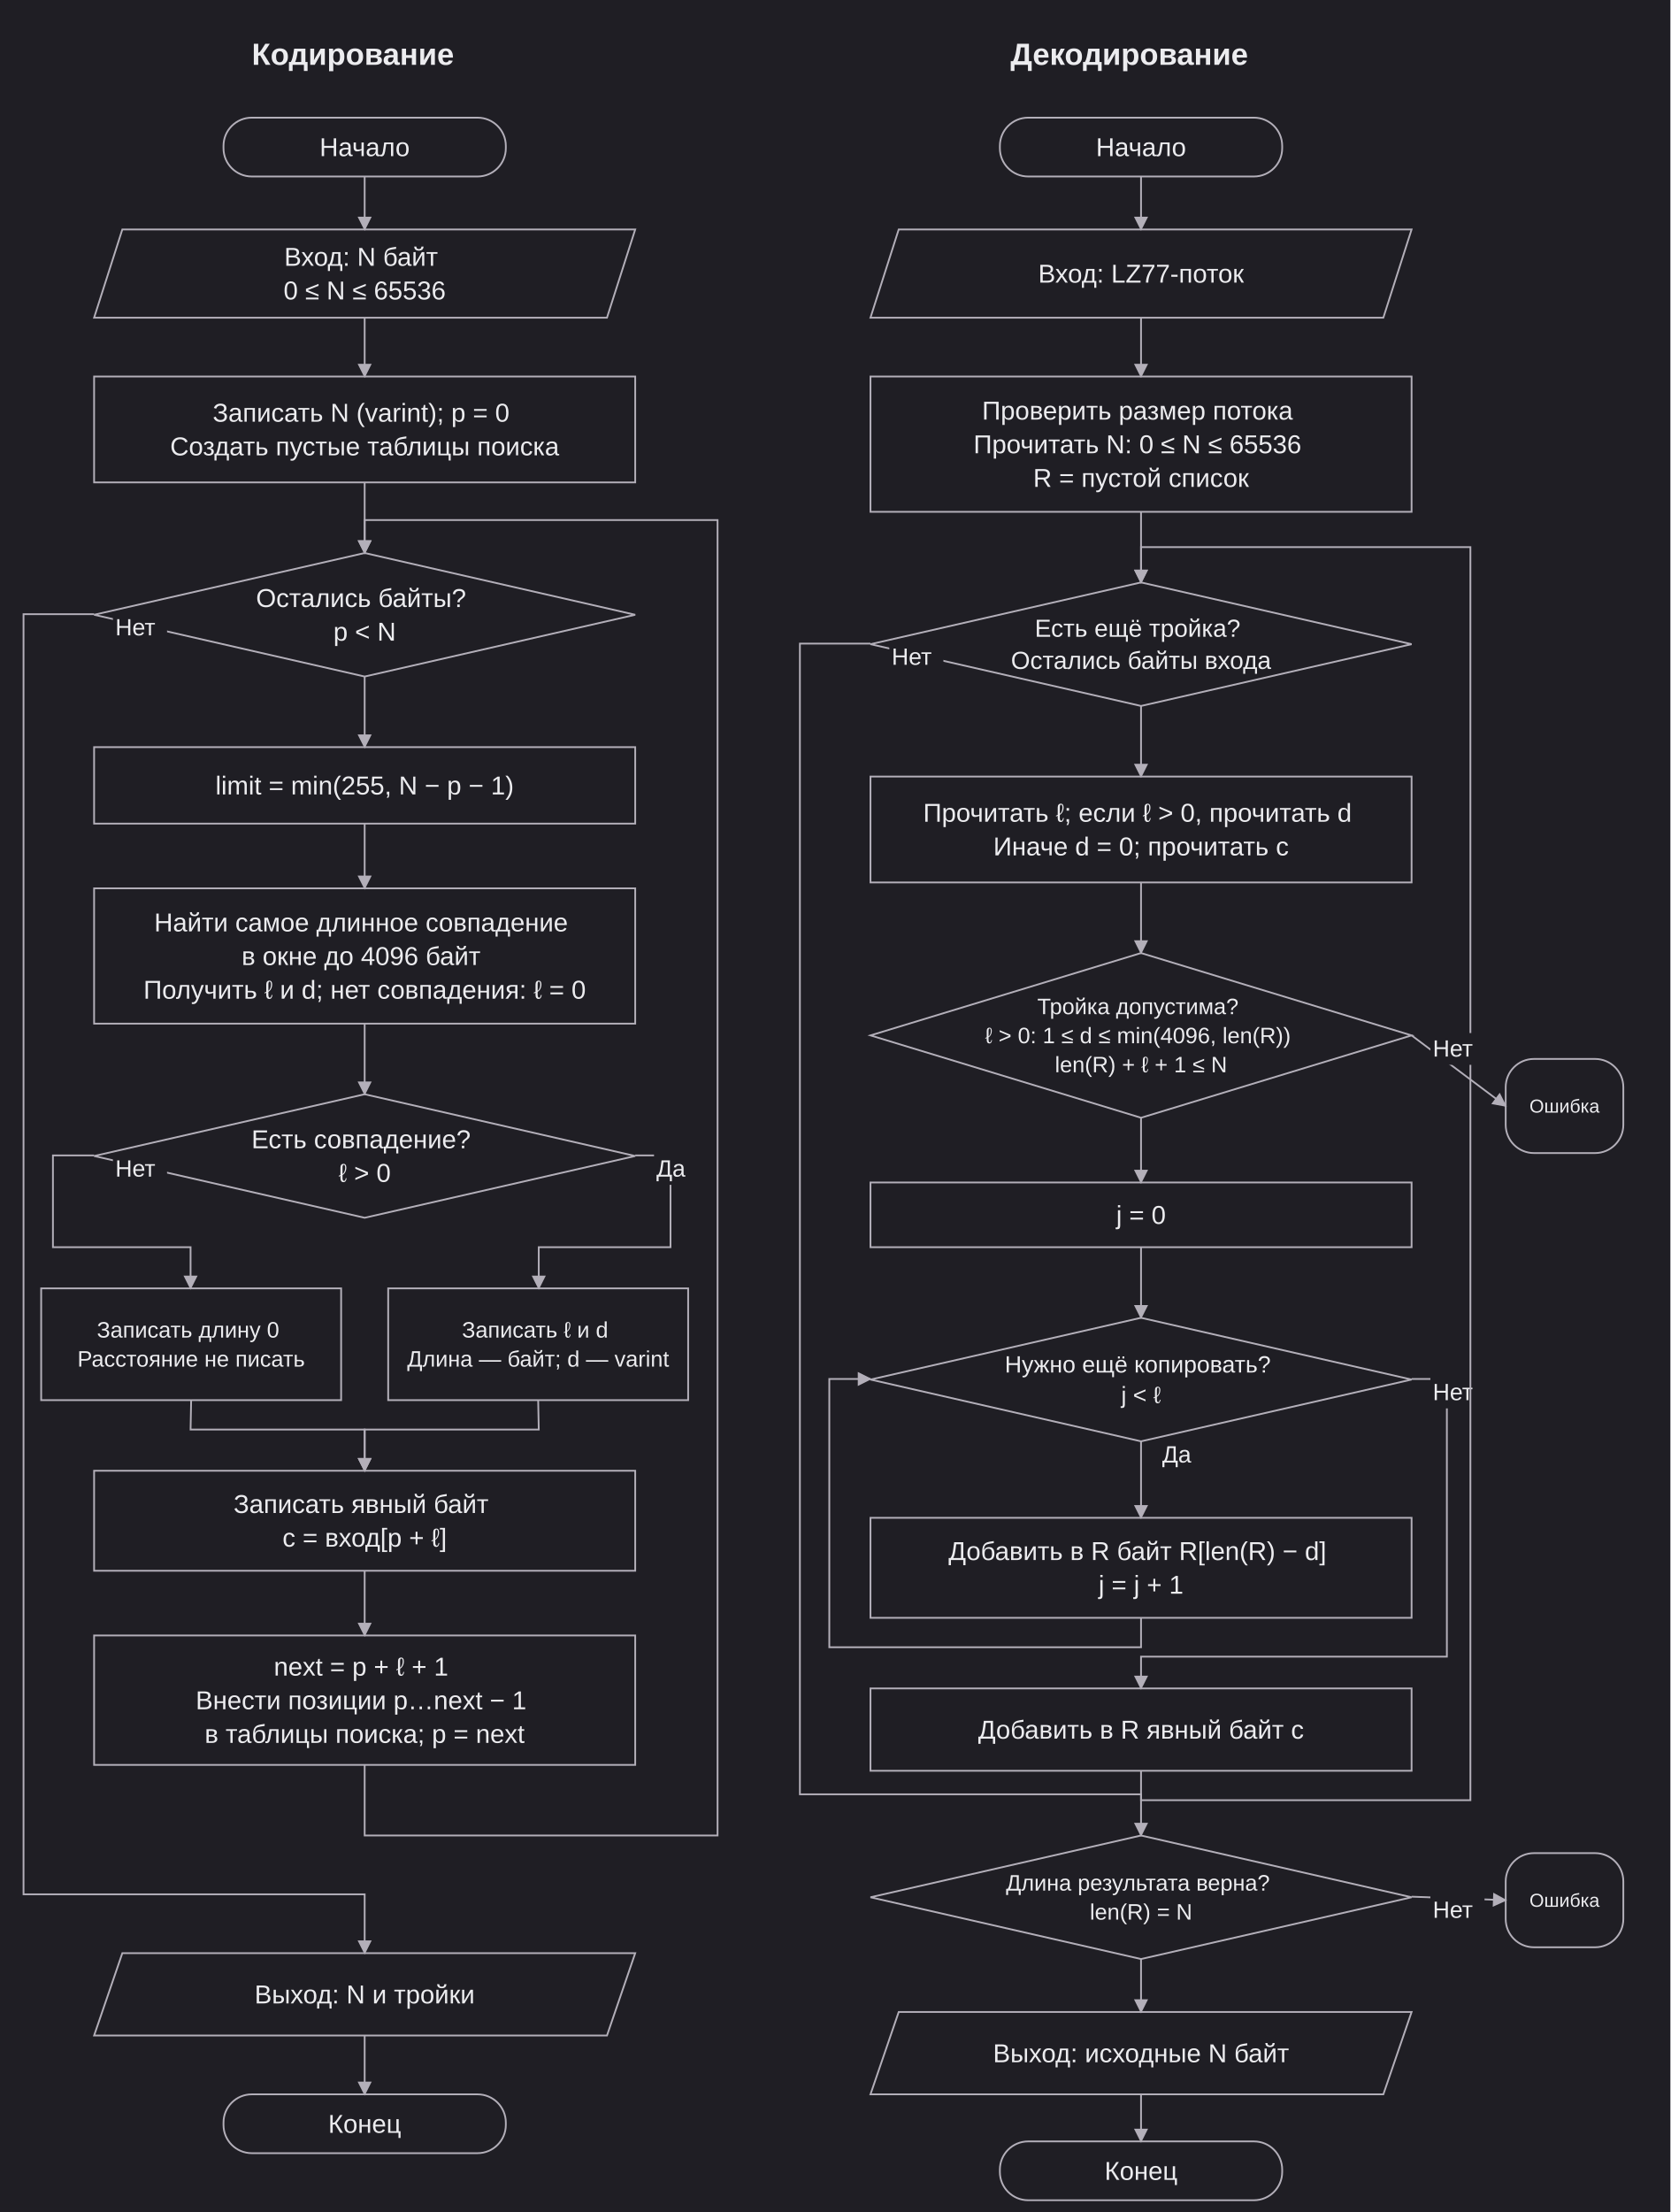
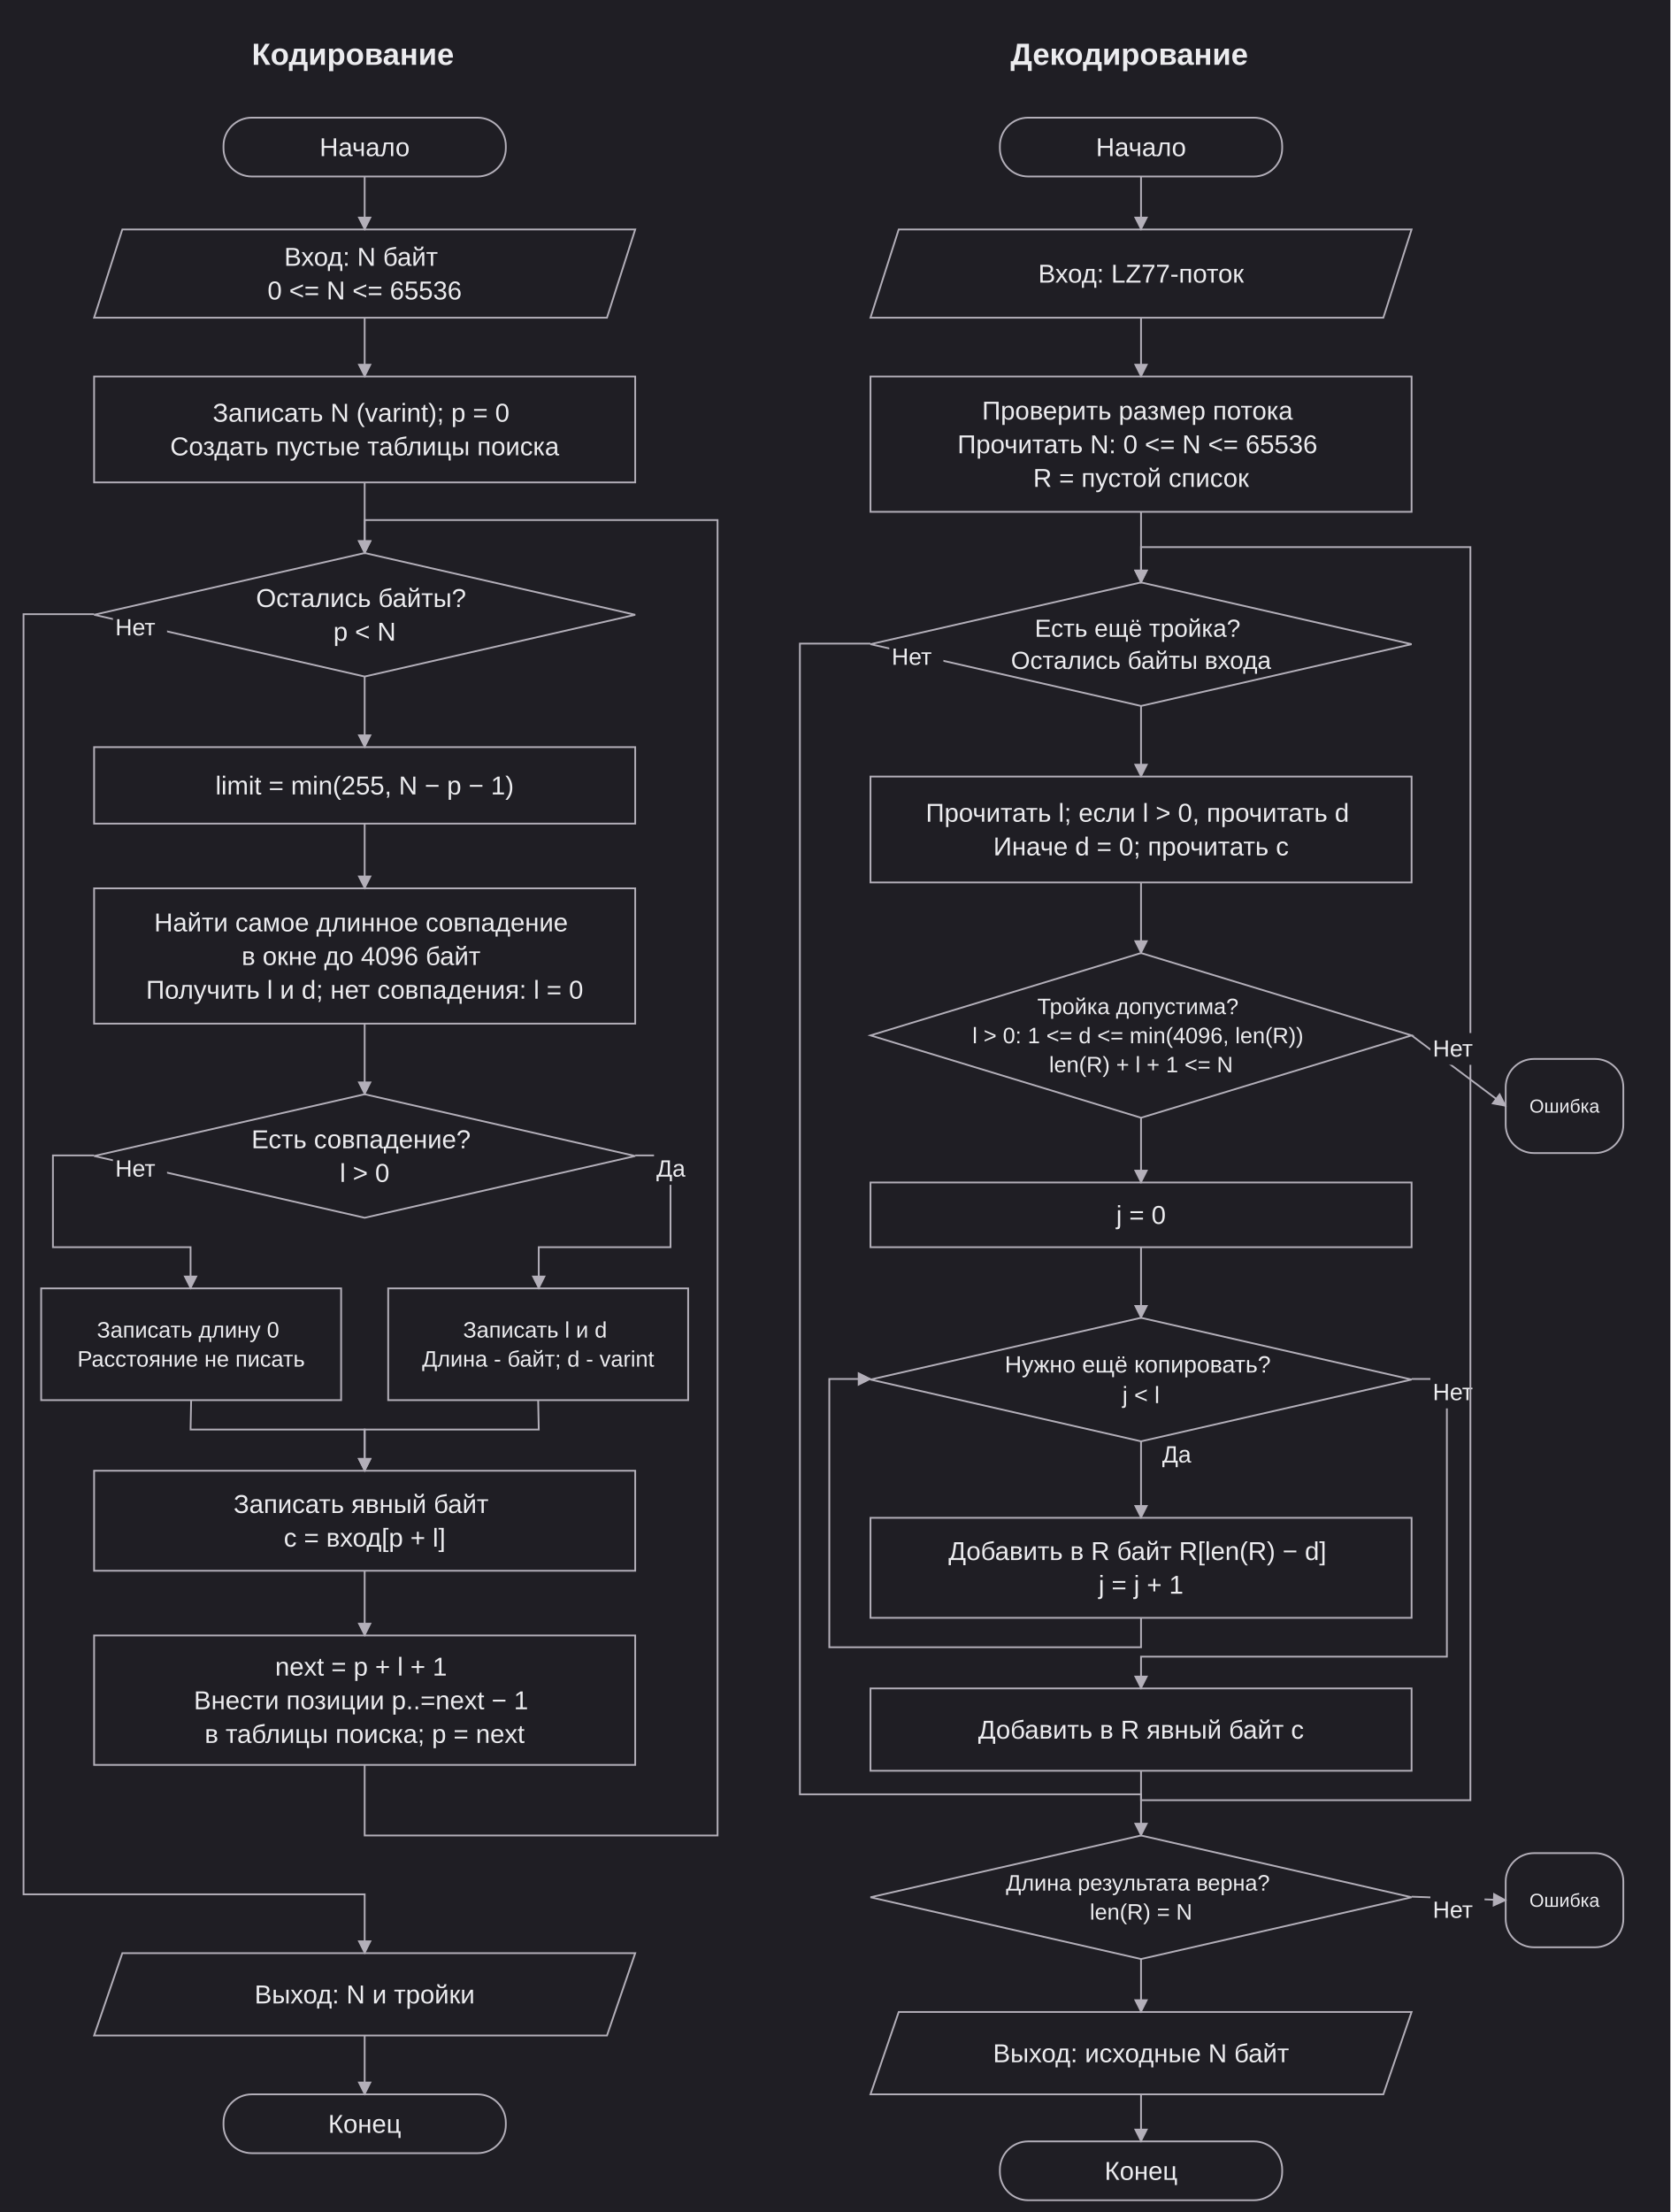
<svg xmlns="http://www.w3.org/2000/svg" width="1420" height="1880" viewBox="0 0 1420 1880">
  <defs>
    <marker id="arrow" viewBox="0 0 10 10" refX="9" refY="5" markerWidth="8" markerHeight="8" orient="auto">
      <path d="M0 0 L10 5 L0 10 Z" fill="#b3afb9" />
    </marker>
  </defs>
  <rect width="100%" height="100%" fill="#1f1e24" />
  <text x="300.0" y="55.1" text-anchor="middle" font-family="Arial,sans-serif" font-size="26" fill="#ececef" font-weight="bold">
    <tspan x="300.0" dy="0">Кодирование</tspan>
  </text>
  <text x="960.0" y="55.1" text-anchor="middle" font-family="Arial,sans-serif" font-size="26" fill="#ececef" font-weight="bold">
    <tspan x="960.0" dy="0">Декодирование</tspan>
  </text>
  <rect x="190" y="100" width="240" height="50" rx="24" fill="#1f1e24" stroke="#b3afb9" stroke-width="1.5" />
  <text x="310.0" y="132.7" text-anchor="middle" font-family="Arial,sans-serif" font-size="22" fill="#ececef">
    <tspan x="310.0" dy="0">Начало</tspan>
  </text>
  <polygon points="104,195 540,195 516,270 80,270" fill="#1f1e24" stroke="#b3afb9" stroke-width="1.5" />
  <text x="310.0" y="225.9" text-anchor="middle" font-family="Arial,sans-serif" font-size="22" fill="#ececef">
    <tspan x="310.0" dy="0">Вход: N байт</tspan>
-     <tspan x="310.0" dy="28.6">0 ≤ N ≤ 65536</tspan>
+     <tspan x="310.0" dy="28.6">0 &lt;= N &lt;= 65536</tspan>
  </text>
  <rect x="80" y="320" width="460" height="90" rx="0" fill="#1f1e24" stroke="#b3afb9" stroke-width="1.5" />
  <text x="310.0" y="358.4" text-anchor="middle" font-family="Arial,sans-serif" font-size="22" fill="#ececef">
    <tspan x="310.0" dy="0">Записать N (varint); p = 0</tspan>
    <tspan x="310.0" dy="28.6">Создать пустые таблицы поиска</tspan>
  </text>
  <polygon points="310.0,470 540,522.5 310.0,575 80,522.5" fill="#1f1e24" stroke="#b3afb9" stroke-width="1.5" />
  <text x="310.0" y="515.9" text-anchor="middle" font-family="Arial,sans-serif" font-size="22" fill="#ececef">
    <tspan x="310.0" dy="0">Остались байты?</tspan>
    <tspan x="310.0" dy="28.6">p &lt; N</tspan>
  </text>
  <rect x="80" y="635" width="460" height="65" rx="0" fill="#1f1e24" stroke="#b3afb9" stroke-width="1.5" />
  <text x="310.0" y="675.2" text-anchor="middle" font-family="Arial,sans-serif" font-size="22" fill="#ececef">
    <tspan x="310.0" dy="0">limit = min(255, N − p − 1)</tspan>
  </text>
  <rect x="80" y="755" width="460" height="115" rx="0" fill="#1f1e24" stroke="#b3afb9" stroke-width="1.5" />
  <text x="310.0" y="791.6" text-anchor="middle" font-family="Arial,sans-serif" font-size="22" fill="#ececef">
    <tspan x="310.0" dy="0">Найти самое длинное совпадение</tspan>
    <tspan x="310.0" dy="28.6">в окне до 4096 байт</tspan>
-     <tspan x="310.0" dy="28.6">Получить ℓ и d; нет совпадения: ℓ = 0</tspan>
+     <tspan x="310.0" dy="28.6">Получить l и d; нет совпадения: l = 0</tspan>
  </text>
  <polygon points="310.0,930 540,982.5 310.0,1035 80,982.5" fill="#1f1e24" stroke="#b3afb9" stroke-width="1.5" />
  <text x="310.0" y="975.9" text-anchor="middle" font-family="Arial,sans-serif" font-size="22" fill="#ececef">
    <tspan x="310.0" dy="0">Есть совпадение?</tspan>
-     <tspan x="310.0" dy="28.6">ℓ &gt; 0</tspan>
+     <tspan x="310.0" dy="28.6">l &gt; 0</tspan>
  </text>
  <rect x="35" y="1095" width="255" height="95" rx="0" fill="#1f1e24" stroke="#b3afb9" stroke-width="1.5" />
  <text x="162.5" y="1136.8" text-anchor="middle" font-family="Arial,sans-serif" font-size="19" fill="#ececef">
    <tspan x="162.5" dy="0">Записать длину 0</tspan>
    <tspan x="162.5" dy="24.7">Расстояние не писать</tspan>
  </text>
  <rect x="330" y="1095" width="255" height="95" rx="0" fill="#1f1e24" stroke="#b3afb9" stroke-width="1.5" />
  <text x="457.5" y="1136.8" text-anchor="middle" font-family="Arial,sans-serif" font-size="19" fill="#ececef">
-     <tspan x="457.5" dy="0">Записать ℓ и d</tspan>
-     <tspan x="457.5" dy="24.7">Длина — байт; d — varint</tspan>
+     <tspan x="457.5" dy="0">Записать l и d</tspan>
+     <tspan x="457.5" dy="24.7">Длина - байт; d - varint</tspan>
  </text>
  <rect x="80" y="1250" width="460" height="85" rx="0" fill="#1f1e24" stroke="#b3afb9" stroke-width="1.5" />
  <text x="310.0" y="1285.9" text-anchor="middle" font-family="Arial,sans-serif" font-size="22" fill="#ececef">
    <tspan x="310.0" dy="0">Записать явный байт</tspan>
-     <tspan x="310.0" dy="28.6">c = вход[p + ℓ]</tspan>
+     <tspan x="310.0" dy="28.6">c = вход[p + l]</tspan>
  </text>
  <rect x="80" y="1390" width="460" height="110" rx="0" fill="#1f1e24" stroke="#b3afb9" stroke-width="1.5" />
  <text x="310.0" y="1424.1" text-anchor="middle" font-family="Arial,sans-serif" font-size="22" fill="#ececef">
-     <tspan x="310.0" dy="0">next = p + ℓ + 1</tspan>
-     <tspan x="310.0" dy="28.6">Внести позиции p…next − 1</tspan>
+     <tspan x="310.0" dy="0">next = p + l + 1</tspan>
+     <tspan x="310.0" dy="28.6">Внести позиции p..=next − 1</tspan>
    <tspan x="310.0" dy="28.6">в таблицы поиска; p = next</tspan>
  </text>
  <polygon points="104,1660 540,1660 516,1730 80,1730" fill="#1f1e24" stroke="#b3afb9" stroke-width="1.5" />
  <text x="310.0" y="1702.7" text-anchor="middle" font-family="Arial,sans-serif" font-size="22" fill="#ececef">
    <tspan x="310.0" dy="0">Выход: N и тройки</tspan>
  </text>
  <rect x="190" y="1780" width="240" height="50" rx="24" fill="#1f1e24" stroke="#b3afb9" stroke-width="1.5" />
  <text x="310.0" y="1812.7" text-anchor="middle" font-family="Arial,sans-serif" font-size="22" fill="#ececef">
    <tspan x="310.0" dy="0">Конец</tspan>
  </text>
  <rect x="850" y="100" width="240" height="50" rx="24" fill="#1f1e24" stroke="#b3afb9" stroke-width="1.5" />
  <text x="970.0" y="132.7" text-anchor="middle" font-family="Arial,sans-serif" font-size="22" fill="#ececef">
    <tspan x="970.0" dy="0">Начало</tspan>
  </text>
  <polygon points="764,195 1200,195 1176,270 740,270" fill="#1f1e24" stroke="#b3afb9" stroke-width="1.5" />
  <text x="970.0" y="240.2" text-anchor="middle" font-family="Arial,sans-serif" font-size="22" fill="#ececef">
    <tspan x="970.0" dy="0">Вход: LZ77-поток</tspan>
  </text>
  <rect x="740" y="320" width="460" height="115" rx="0" fill="#1f1e24" stroke="#b3afb9" stroke-width="1.5" />
  <text x="970.0" y="356.6" text-anchor="middle" font-family="Arial,sans-serif" font-size="22" fill="#ececef">
    <tspan x="970.0" dy="0">Проверить размер потока</tspan>
-     <tspan x="970.0" dy="28.6">Прочитать N: 0 ≤ N ≤ 65536</tspan>
+     <tspan x="970.0" dy="28.6">Прочитать N: 0 &lt;= N &lt;= 65536</tspan>
    <tspan x="970.0" dy="28.6">R = пустой список</tspan>
  </text>
  <polygon points="970.0,495 1200,547.5 970.0,600 740,547.5" fill="#1f1e24" stroke="#b3afb9" stroke-width="1.5" />
  <text x="970.0" y="541.2" text-anchor="middle" font-family="Arial,sans-serif" font-size="21" fill="#ececef">
    <tspan x="970.0" dy="0">Есть ещё тройка?</tspan>
    <tspan x="970.0" dy="27.3">Остались байты входа</tspan>
  </text>
  <rect x="740" y="660" width="460" height="90" rx="0" fill="#1f1e24" stroke="#b3afb9" stroke-width="1.5" />
  <text x="970.0" y="698.4" text-anchor="middle" font-family="Arial,sans-serif" font-size="22" fill="#ececef">
-     <tspan x="970.0" dy="0">Прочитать ℓ; если ℓ &gt; 0, прочитать d</tspan>
+     <tspan x="970.0" dy="0">Прочитать l; если l &gt; 0, прочитать d</tspan>
    <tspan x="970.0" dy="28.6">Иначе d = 0; прочитать c</tspan>
  </text>
  <polygon points="970.0,810 1200,880.0 970.0,950 740,880.0" fill="#1f1e24" stroke="#b3afb9" stroke-width="1.5" />
  <text x="970.0" y="861.95" text-anchor="middle" font-family="Arial,sans-serif" font-size="19" fill="#ececef">
    <tspan x="970.0" dy="0">Тройка допустима?</tspan>
-     <tspan x="970.0" dy="24.7">ℓ &gt; 0: 1 ≤ d ≤ min(4096, len(R))</tspan>
-     <tspan x="970.0" dy="24.7">len(R) + ℓ + 1 ≤ N</tspan>
+     <tspan x="970.0" dy="24.7">l &gt; 0: 1 &lt;= d &lt;= min(4096, len(R))</tspan>
+     <tspan x="970.0" dy="24.7">len(R) + l + 1 &lt;= N</tspan>
  </text>
  <rect x="740" y="1005" width="460" height="55" rx="0" fill="#1f1e24" stroke="#b3afb9" stroke-width="1.5" />
  <text x="970.0" y="1040.2" text-anchor="middle" font-family="Arial,sans-serif" font-size="22" fill="#ececef">
    <tspan x="970.0" dy="0">j = 0</tspan>
  </text>
  <polygon points="970.0,1120 1200,1172.5 970.0,1225 740,1172.5" fill="#1f1e24" stroke="#b3afb9" stroke-width="1.5" />
  <text x="970.0" y="1166.5" text-anchor="middle" font-family="Arial,sans-serif" font-size="20" fill="#ececef">
    <tspan x="970.0" dy="0">Нужно ещё копировать?</tspan>
-     <tspan x="970.0" dy="26.0">j &lt; ℓ</tspan>
+     <tspan x="970.0" dy="26.0">j &lt; l</tspan>
  </text>
  <rect x="740" y="1290" width="460" height="85" rx="0" fill="#1f1e24" stroke="#b3afb9" stroke-width="1.5" />
  <text x="970.0" y="1325.9" text-anchor="middle" font-family="Arial,sans-serif" font-size="22" fill="#ececef">
    <tspan x="970.0" dy="0">Добавить в R байт R[len(R) − d]</tspan>
    <tspan x="970.0" dy="28.6">j = j + 1</tspan>
  </text>
  <rect x="740" y="1435" width="460" height="70" rx="0" fill="#1f1e24" stroke="#b3afb9" stroke-width="1.5" />
  <text x="970.0" y="1477.7" text-anchor="middle" font-family="Arial,sans-serif" font-size="22" fill="#ececef">
    <tspan x="970.0" dy="0">Добавить в R явный байт c</tspan>
  </text>
  <polygon points="970.0,1560 1200,1612.5 970.0,1665 740,1612.5" fill="#1f1e24" stroke="#b3afb9" stroke-width="1.5" />
  <text x="970.0" y="1606.8" text-anchor="middle" font-family="Arial,sans-serif" font-size="19" fill="#ececef">
    <tspan x="970.0" dy="0">Длина результата верна?</tspan>
    <tspan x="970.0" dy="24.7">len(R) = N</tspan>
  </text>
  <polygon points="764,1710 1200,1710 1176,1780 740,1780" fill="#1f1e24" stroke="#b3afb9" stroke-width="1.5" />
  <text x="970.0" y="1752.7" text-anchor="middle" font-family="Arial,sans-serif" font-size="22" fill="#ececef">
    <tspan x="970.0" dy="0">Выход: исходные N байт</tspan>
  </text>
  <rect x="850" y="1820" width="240" height="50" rx="24" fill="#1f1e24" stroke="#b3afb9" stroke-width="1.5" />
  <text x="970.0" y="1852.7" text-anchor="middle" font-family="Arial,sans-serif" font-size="22" fill="#ececef">
    <tspan x="970.0" dy="0">Конец</tspan>
  </text>
  <rect x="1280" y="900" width="100" height="80" rx="24" fill="#1f1e24" stroke="#b3afb9" stroke-width="1.5" />
  <text x="1330.0" y="945.6" text-anchor="middle" font-family="Arial,sans-serif" font-size="16" fill="#ececef">
    <tspan x="1330.0" dy="0">Ошибка</tspan>
  </text>
  <rect x="1280" y="1575" width="100" height="80" rx="24" fill="#1f1e24" stroke="#b3afb9" stroke-width="1.5" />
  <text x="1330.0" y="1620.6" text-anchor="middle" font-family="Arial,sans-serif" font-size="16" fill="#ececef">
    <tspan x="1330.0" dy="0">Ошибка</tspan>
  </text>
  <path d="M310.0,150 L310.0,195" fill="none" stroke="#b3afb9" stroke-width="1.5" marker-end="url(#arrow)" />
  <path d="M310.0,270 L310.0,320" fill="none" stroke="#b3afb9" stroke-width="1.5" marker-end="url(#arrow)" />
  <path d="M310.0,410 L310.0,470" fill="none" stroke="#b3afb9" stroke-width="1.5" marker-end="url(#arrow)" />
  <path d="M310.0,575 L310.0,635" fill="none" stroke="#b3afb9" stroke-width="1.5" marker-end="url(#arrow)" />
  <path d="M310.0,700 L310.0,755" fill="none" stroke="#b3afb9" stroke-width="1.5" marker-end="url(#arrow)" />
  <path d="M310.0,870 L310.0,930" fill="none" stroke="#b3afb9" stroke-width="1.5" marker-end="url(#arrow)" />
  <path d="M80,982 L45,982 L45,1060 L162,1060 L162,1095" fill="none" stroke="#b3afb9" stroke-width="1.5" marker-end="url(#arrow)" />
  <rect x="96" y="980" width="46" height="27" fill="#1f1e24" />
  <text x="98" y="1000" font-family="Arial,sans-serif" font-size="20" fill="#ececef">Нет</text>
  <path d="M540,982 L570,982 L570,1060 L458,1060 L458,1095" fill="none" stroke="#b3afb9" stroke-width="1.5" marker-end="url(#arrow)" />
  <rect x="556" y="980" width="46" height="27" fill="#1f1e24" />
  <text x="558" y="1000" font-family="Arial,sans-serif" font-size="20" fill="#ececef">Да</text>
  <path d="M162.5,1190 L162,1215 L310,1215 L310.0,1250" fill="none" stroke="#b3afb9" stroke-width="1.5" marker-end="url(#arrow)" />
  <path d="M457.5,1190 L458,1215 L310,1215 L310.0,1250" fill="none" stroke="#b3afb9" stroke-width="1.5" marker-end="url(#arrow)" />
  <path d="M310.0,1335 L310.0,1390" fill="none" stroke="#b3afb9" stroke-width="1.5" marker-end="url(#arrow)" />
  <path d="M310.0,1500 L310,1560 L610,1560 L610,442 L310,442 L310.0,470" fill="none" stroke="#b3afb9" stroke-width="1.5" marker-end="url(#arrow)" />
  <path d="M80,522 L20,522 L20,1610 L310,1610 L310.0,1660" fill="none" stroke="#b3afb9" stroke-width="1.5" marker-end="url(#arrow)" />
  <rect x="96" y="520" width="46" height="27" fill="#1f1e24" />
  <text x="98" y="540" font-family="Arial,sans-serif" font-size="20" fill="#ececef">Нет</text>
  <path d="M310.0,1730 L310.0,1780" fill="none" stroke="#b3afb9" stroke-width="1.5" marker-end="url(#arrow)" />
  <path d="M970.0,150 L970.0,195" fill="none" stroke="#b3afb9" stroke-width="1.5" marker-end="url(#arrow)" />
  <path d="M970.0,270 L970.0,320" fill="none" stroke="#b3afb9" stroke-width="1.5" marker-end="url(#arrow)" />
  <path d="M970.0,435 L970.0,495" fill="none" stroke="#b3afb9" stroke-width="1.5" marker-end="url(#arrow)" />
  <path d="M970.0,600 L970.0,660" fill="none" stroke="#b3afb9" stroke-width="1.5" marker-end="url(#arrow)" />
  <path d="M970.0,750 L970.0,810" fill="none" stroke="#b3afb9" stroke-width="1.5" marker-end="url(#arrow)" />
  <path d="M970.0,950 L970.0,1005" fill="none" stroke="#b3afb9" stroke-width="1.5" marker-end="url(#arrow)" />
  <path d="M970.0,1060 L970.0,1120" fill="none" stroke="#b3afb9" stroke-width="1.5" marker-end="url(#arrow)" />
  <path d="M970.0,1225 L970.0,1290" fill="none" stroke="#b3afb9" stroke-width="1.5" marker-end="url(#arrow)" />
  <rect x="986.0" y="1223" width="46" height="27" fill="#1f1e24" />
  <text x="988.0" y="1243" font-family="Arial,sans-serif" font-size="20" fill="#ececef">Да</text>
  <path d="M970.0,1375 L970,1400 L705,1400 L705,1172 L740,1172" fill="none" stroke="#b3afb9" stroke-width="1.5" marker-end="url(#arrow)" />
  <path d="M1200,1172 L1230,1172 L1230,1408 L970,1408 L970.0,1435" fill="none" stroke="#b3afb9" stroke-width="1.5" marker-end="url(#arrow)" />
  <rect x="1216" y="1170" width="46" height="27" fill="#1f1e24" />
  <text x="1218" y="1190" font-family="Arial,sans-serif" font-size="20" fill="#ececef">Нет</text>
  <path d="M970.0,1505 L970,1530 L1250,1530 L1250,465 L970,465 L970.0,495" fill="none" stroke="#b3afb9" stroke-width="1.5" marker-end="url(#arrow)" />
  <path d="M740,547 L680,547 L680,1525 L970,1525 L970.0,1560" fill="none" stroke="#b3afb9" stroke-width="1.5" marker-end="url(#arrow)" />
  <rect x="756" y="545" width="46" height="27" fill="#1f1e24" />
  <text x="758" y="565" font-family="Arial,sans-serif" font-size="20" fill="#ececef">Нет</text>
  <path d="M970.0,1665 L970.0,1710" fill="none" stroke="#b3afb9" stroke-width="1.5" marker-end="url(#arrow)" />
  <path d="M970.0,1780 L970.0,1820" fill="none" stroke="#b3afb9" stroke-width="1.5" marker-end="url(#arrow)" />
  <path d="M1200,880 L1280,940.0" fill="none" stroke="#b3afb9" stroke-width="1.5" marker-end="url(#arrow)" />
  <rect x="1216" y="878" width="46" height="27" fill="#1f1e24" />
  <text x="1218" y="898" font-family="Arial,sans-serif" font-size="20" fill="#ececef">Нет</text>
  <path d="M1200,1612 L1280,1615.0" fill="none" stroke="#b3afb9" stroke-width="1.5" marker-end="url(#arrow)" />
  <rect x="1216" y="1610" width="46" height="27" fill="#1f1e24" />
  <text x="1218" y="1630" font-family="Arial,sans-serif" font-size="20" fill="#ececef">Нет</text>
</svg>
